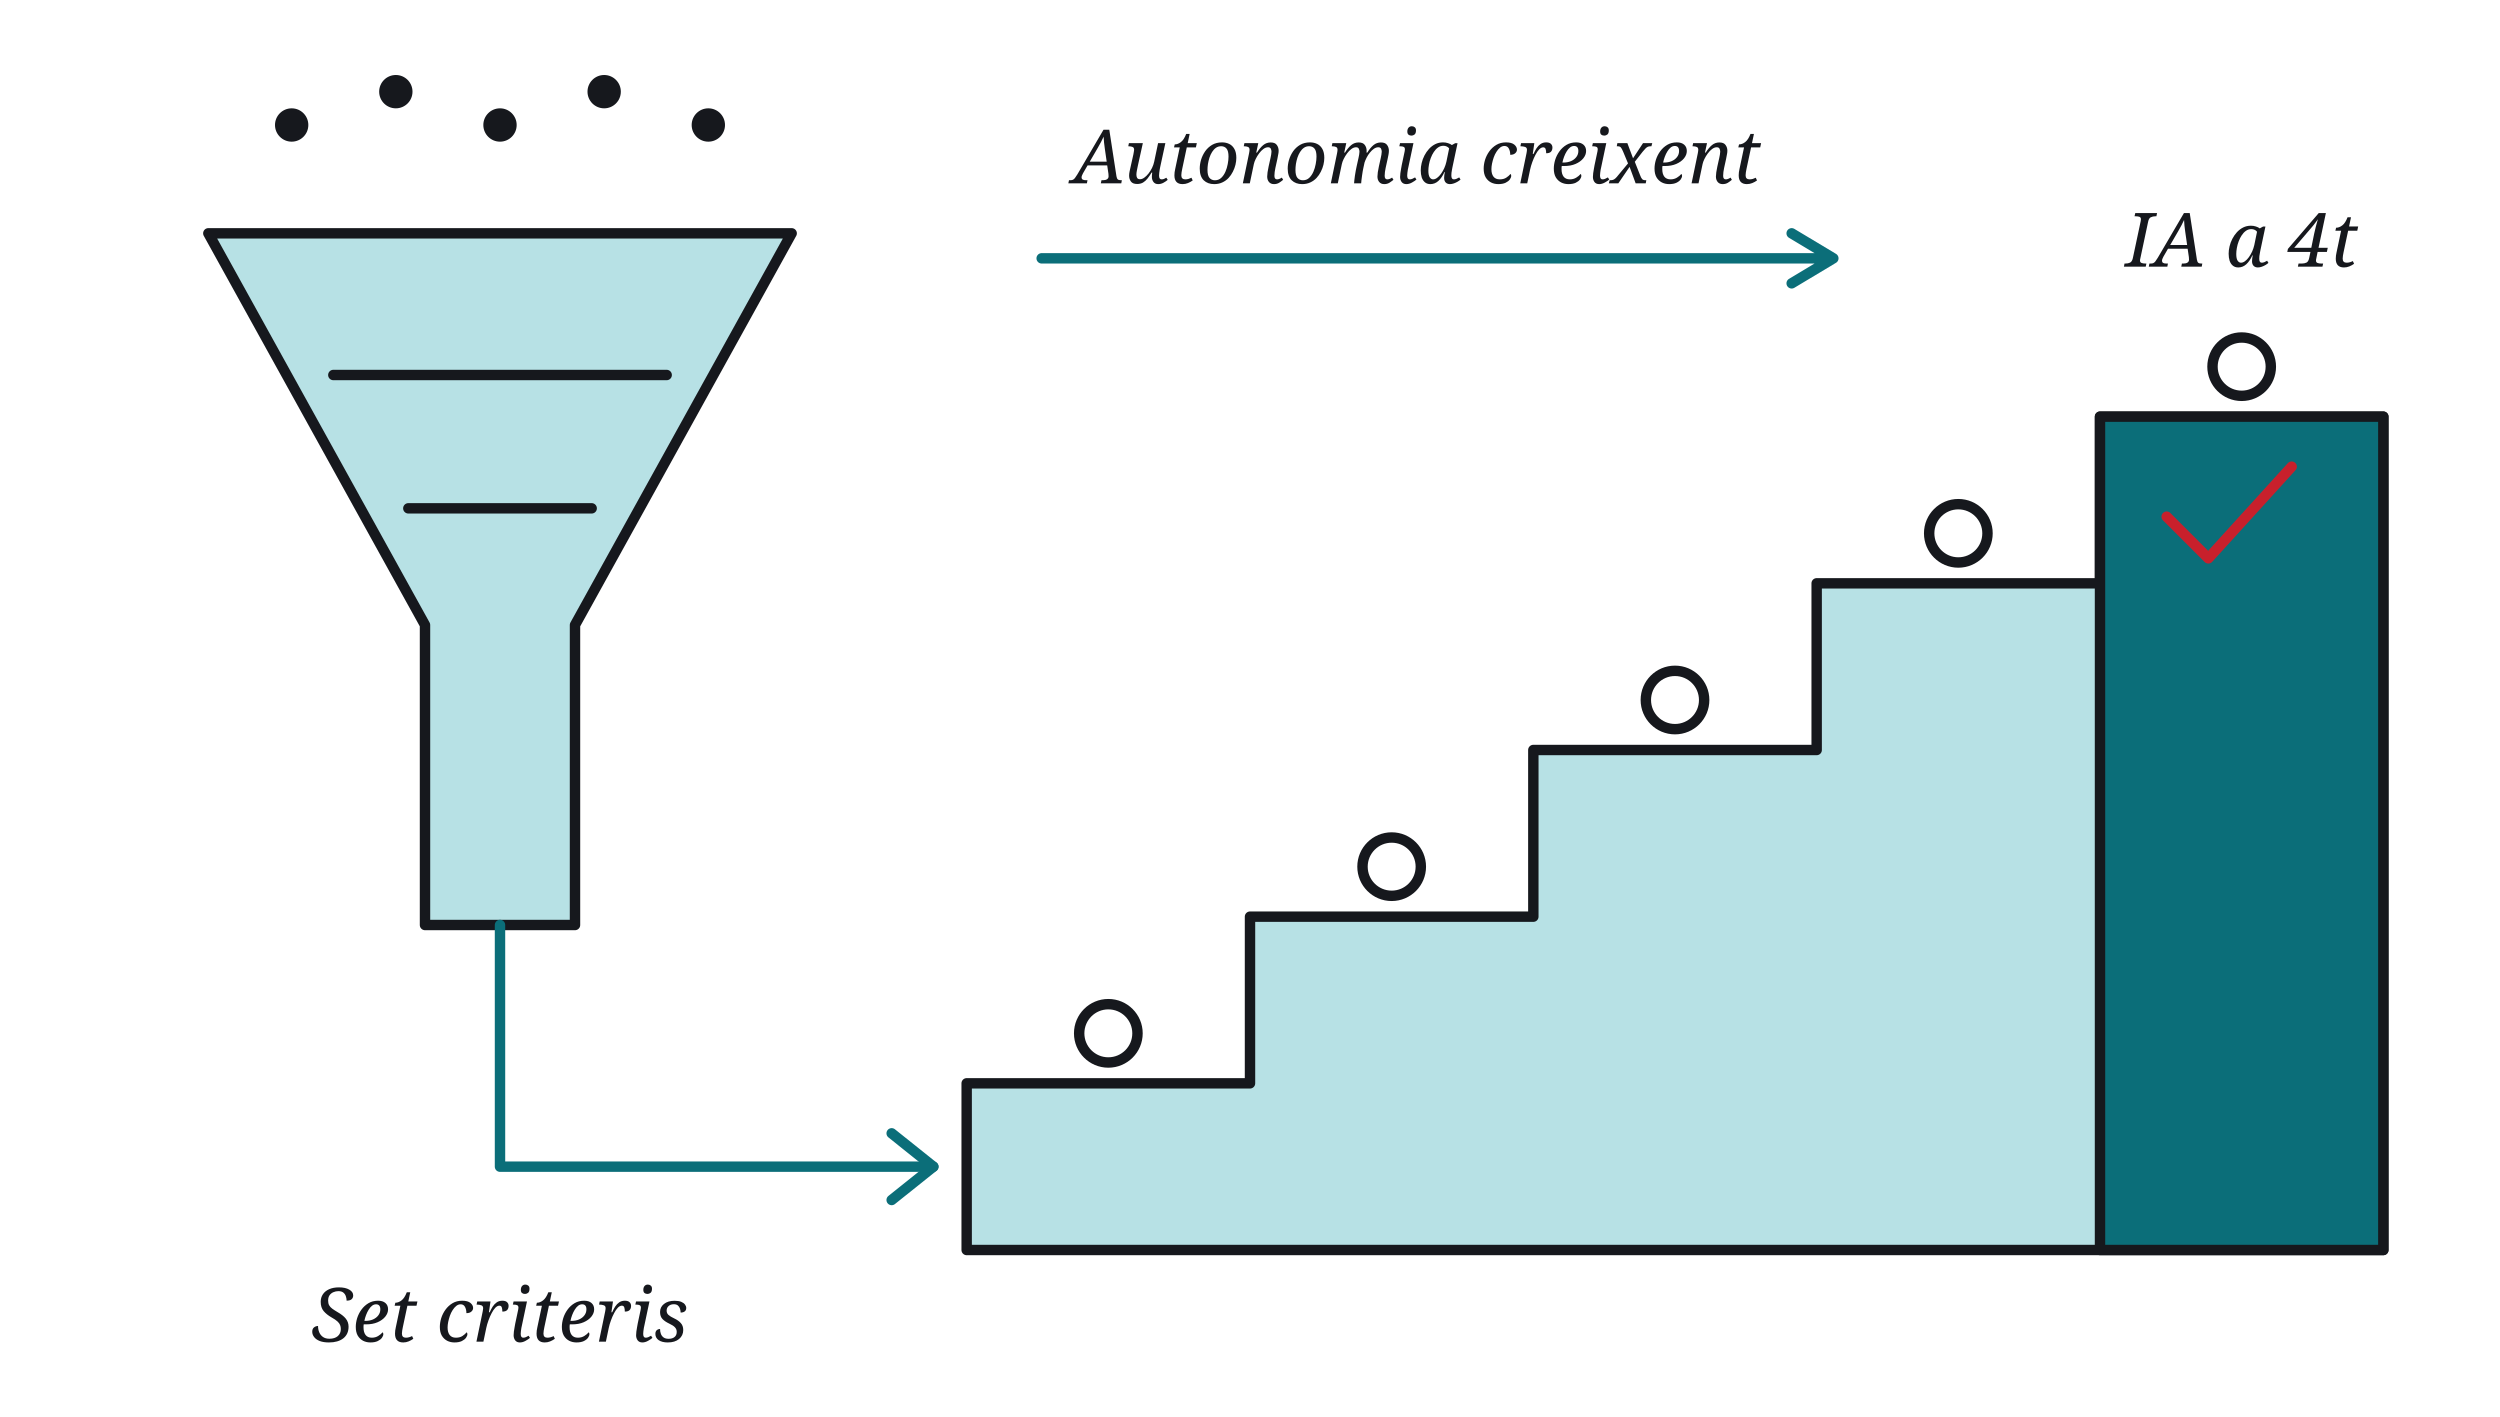
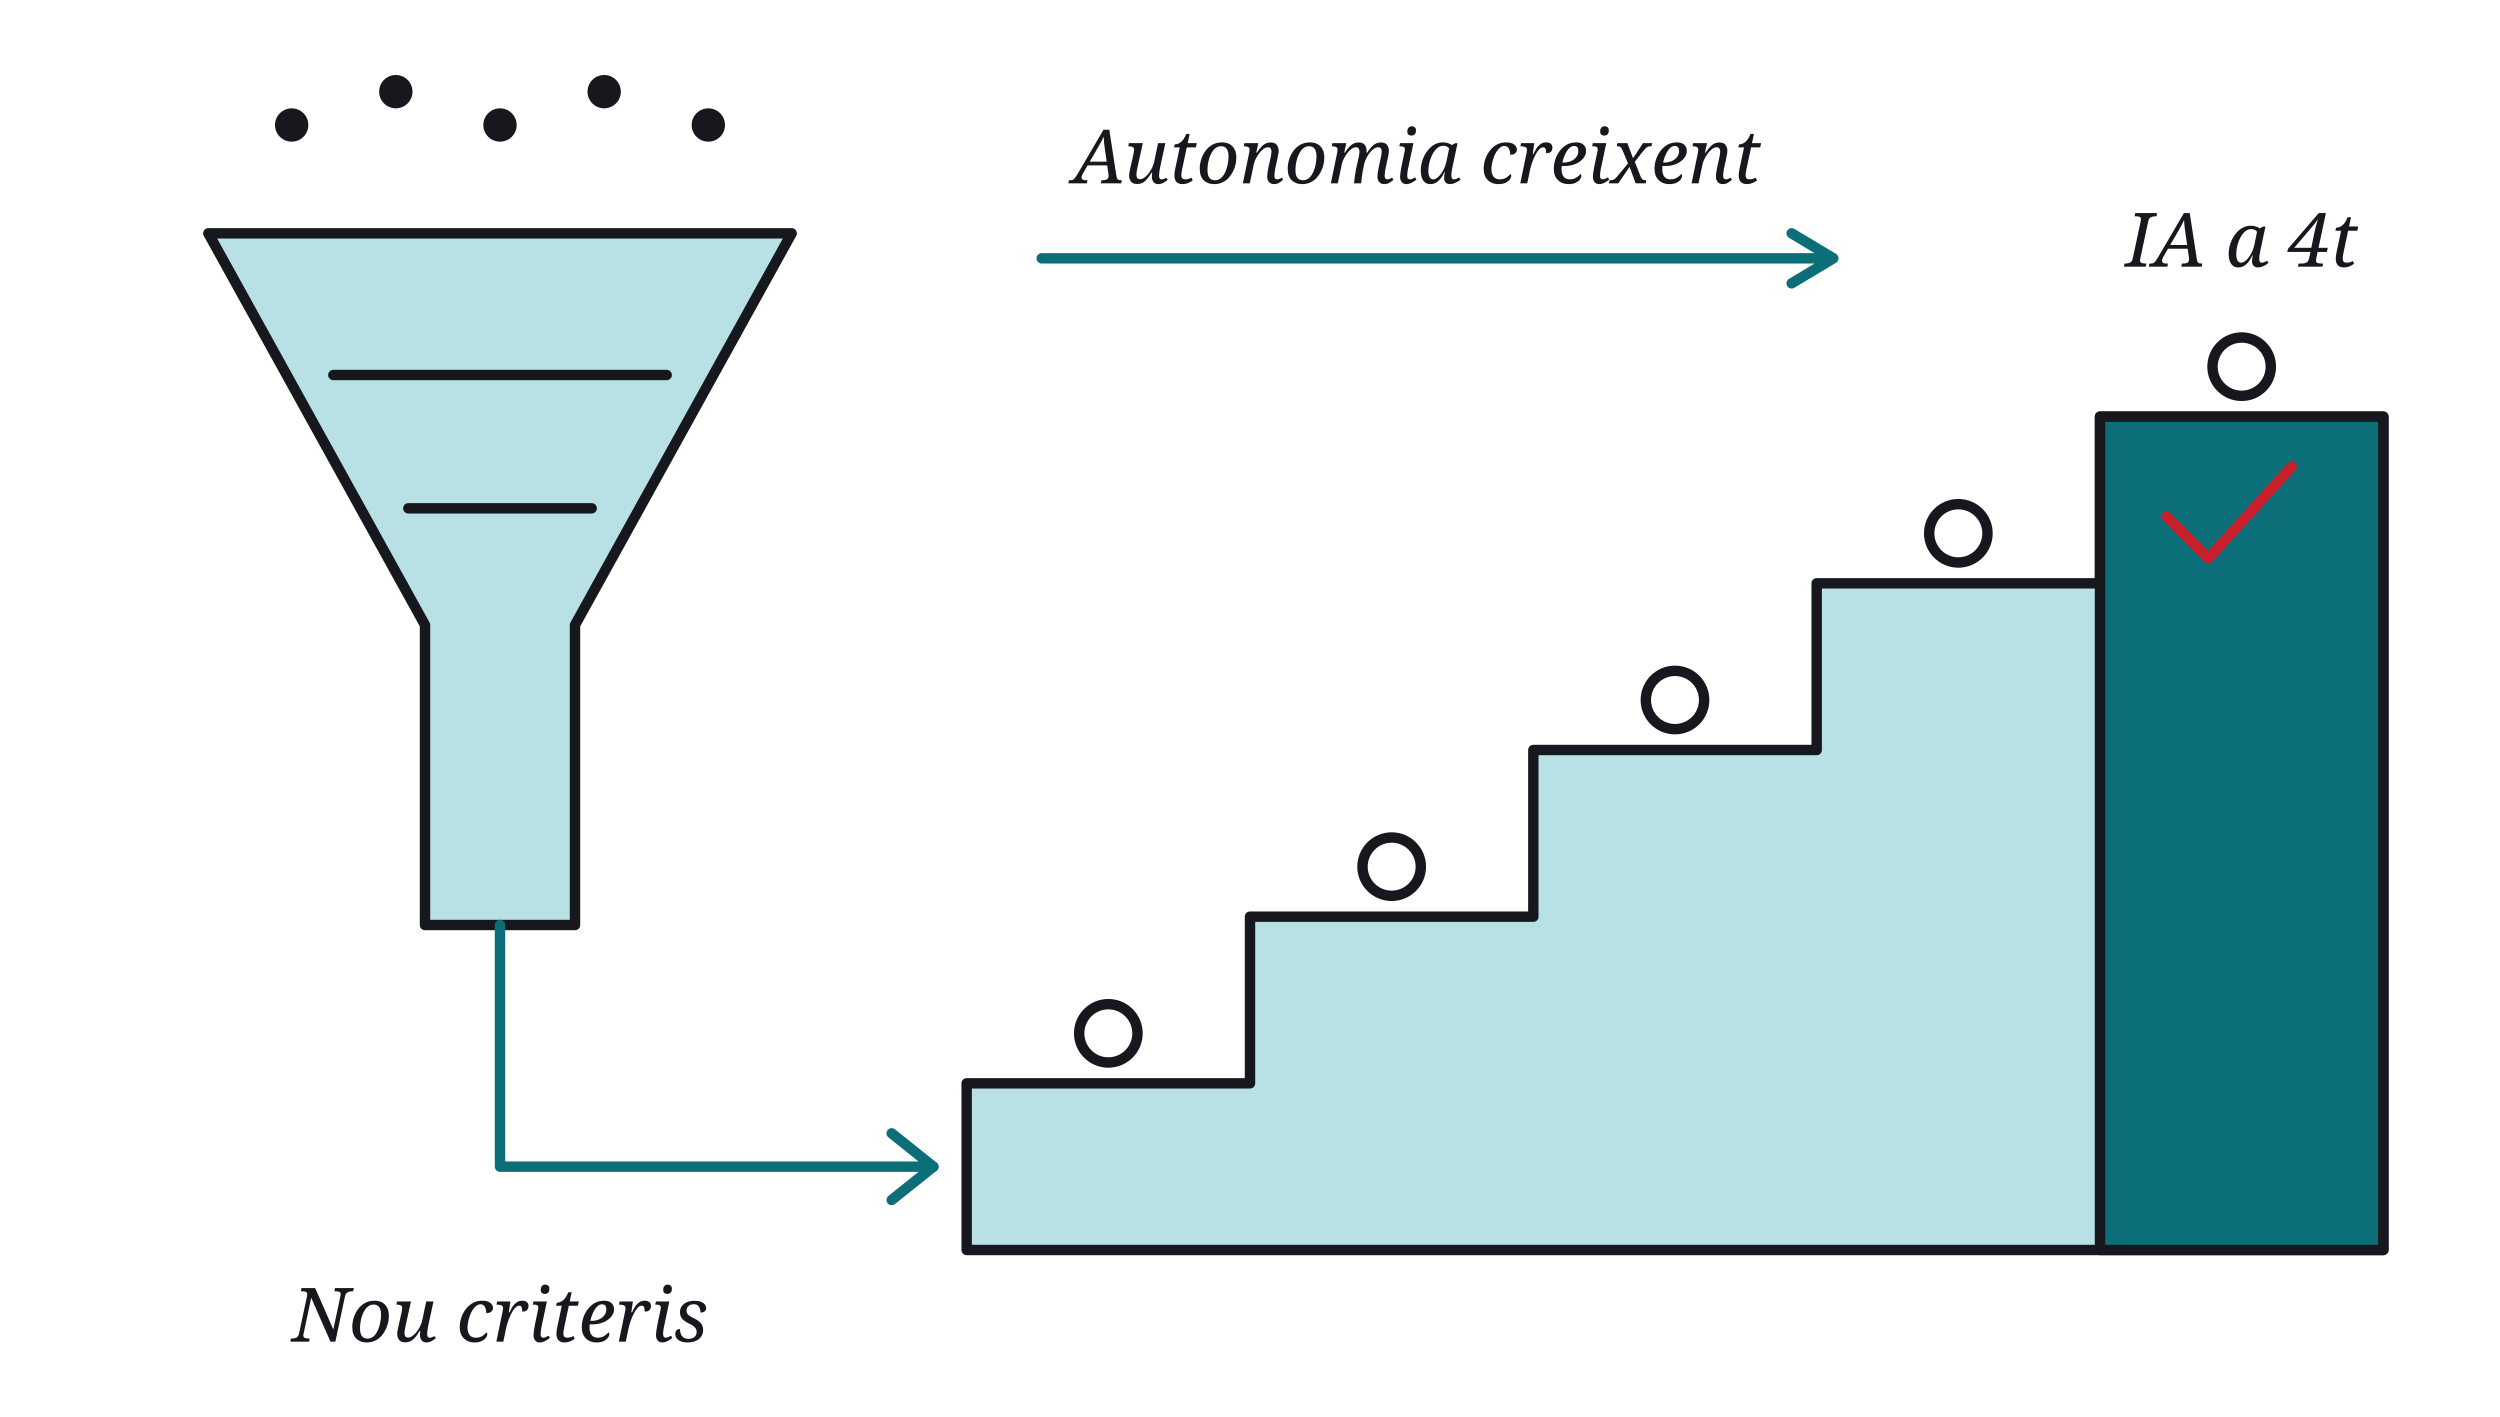
<svg xmlns="http://www.w3.org/2000/svg" class="ilu-d" viewBox="0 0 600 340">
  <style>svg.ilu-d{background:var(--sec-tinte,#e0f2f3)}.ilu-d .t{stroke: var(--ilu-tinta,#16181d); fill: none; stroke-width: 2.5; stroke-linecap: round; stroke-linejoin: round;}.ilu-d .a{stroke: var(--ilu-azul,#0b6e79); fill: none; stroke-width: 2.5; stroke-linecap: round; stroke-linejoin: round;}.ilu-d .r{stroke: var(--ilu-rojo,#c8202c); fill: none; stroke-width: 2.5; stroke-linecap: round; stroke-linejoin: round;}.ilu-d .fa{fill: var(--ilu-relleno,#b7e1e5); stroke: none;}.ilu-d .ft{fill: var(--ilu-tinta,#16181d); stroke: none;}.ilu-d .fz{fill: var(--ilu-azul,#0b6e79); stroke: none;}.ilu-d .lbl{fill: var(--ilu-tinta,#16181d); font-family: 'Newsreader', Georgia, serif; font-style: italic; font-size: 18px;}.ilu-d .num{fill: var(--ilu-tinta,#16181d); font-family: 'Newsreader', Georgia, serif; font-size: 34px; font-weight: 600;}.ilu-d .num-tres{font-size: 38px; font-weight: 700;}.ilu-d .nom-chatgpt{fill: var(--c-herramientas,#1c3faa);}.ilu-d .nom-vce{fill: var(--c-comunidad,#1d7547);}.ilu-d .nom-edumedia{fill: var(--c-multimedia,#a8206f);}.ilu-d .total{fill: var(--ilu-tinta,#16181d); font-family: 'Newsreader', Georgia, serif; font-size: 60px; font-weight: 700;}.ilu-d g.li2{stroke-width: 1.25;}.ilu-d g.li3{stroke-width: 0.833;}.ilu-d g.li4{stroke-width: 0.625;}</style>
  <circle class="ft" cx="70" cy="30" r="4" />
  <circle class="ft" cx="95" cy="22" r="4" />
  <circle class="ft" cx="120" cy="30" r="4" />
  <circle class="ft" cx="145" cy="22" r="4" />
  <circle class="ft" cx="170" cy="30" r="4" />
  <path class="fa" d="M50 56 H190 L138 150 V222 L102 222 V150 Z" />
  <path class="t" d="M50 56 H190 L138 150 V222 L102 222 V150 Z" />
  <path class="t" d="M80 90 H160 M98 122 H142" />
  <path class="a" d="M120 222 V280 H224" />
  <path class="a" d="M214 272 L224 280 L214 288" />
-   <text class="lbl" x="120" y="322" text-anchor="middle">Set criteris</text>
+   <text class="lbl" x="120" y="322" text-anchor="middle">Nou criteris</text>
  <path class="fa" d="M232 300 V260 H300 V220 H368 V180 H436 V140 H504 V100 H572 V300 Z" />
  <path class="t" d="M232 300 V260 H300 V220 H368 V180 H436 V140 H504 V100 H572 V300 Z" />
  <rect class="fz" x="504" y="100" width="68" height="200" />
  <path class="t" d="M504 100 H572 V300 H504 Z" />
  <circle class="t" cx="266" cy="248" r="7" />
  <circle class="t" cx="334" cy="208" r="7" />
  <circle class="t" cx="402" cy="168" r="7" />
  <circle class="t" cx="470" cy="128" r="7" />
  <circle class="t" cx="538" cy="88" r="7" />
  <text class="lbl" x="340" y="44" text-anchor="middle">Autonomia creixent</text>
  <path class="a" d="M250 62 H440 M430 56 L440 62 L430 68" />
  <text class="lbl" x="538" y="64" text-anchor="middle">IA a 4t</text>
  <path class="r" d="M520 124 l10 10 l20 -22" />
</svg>
